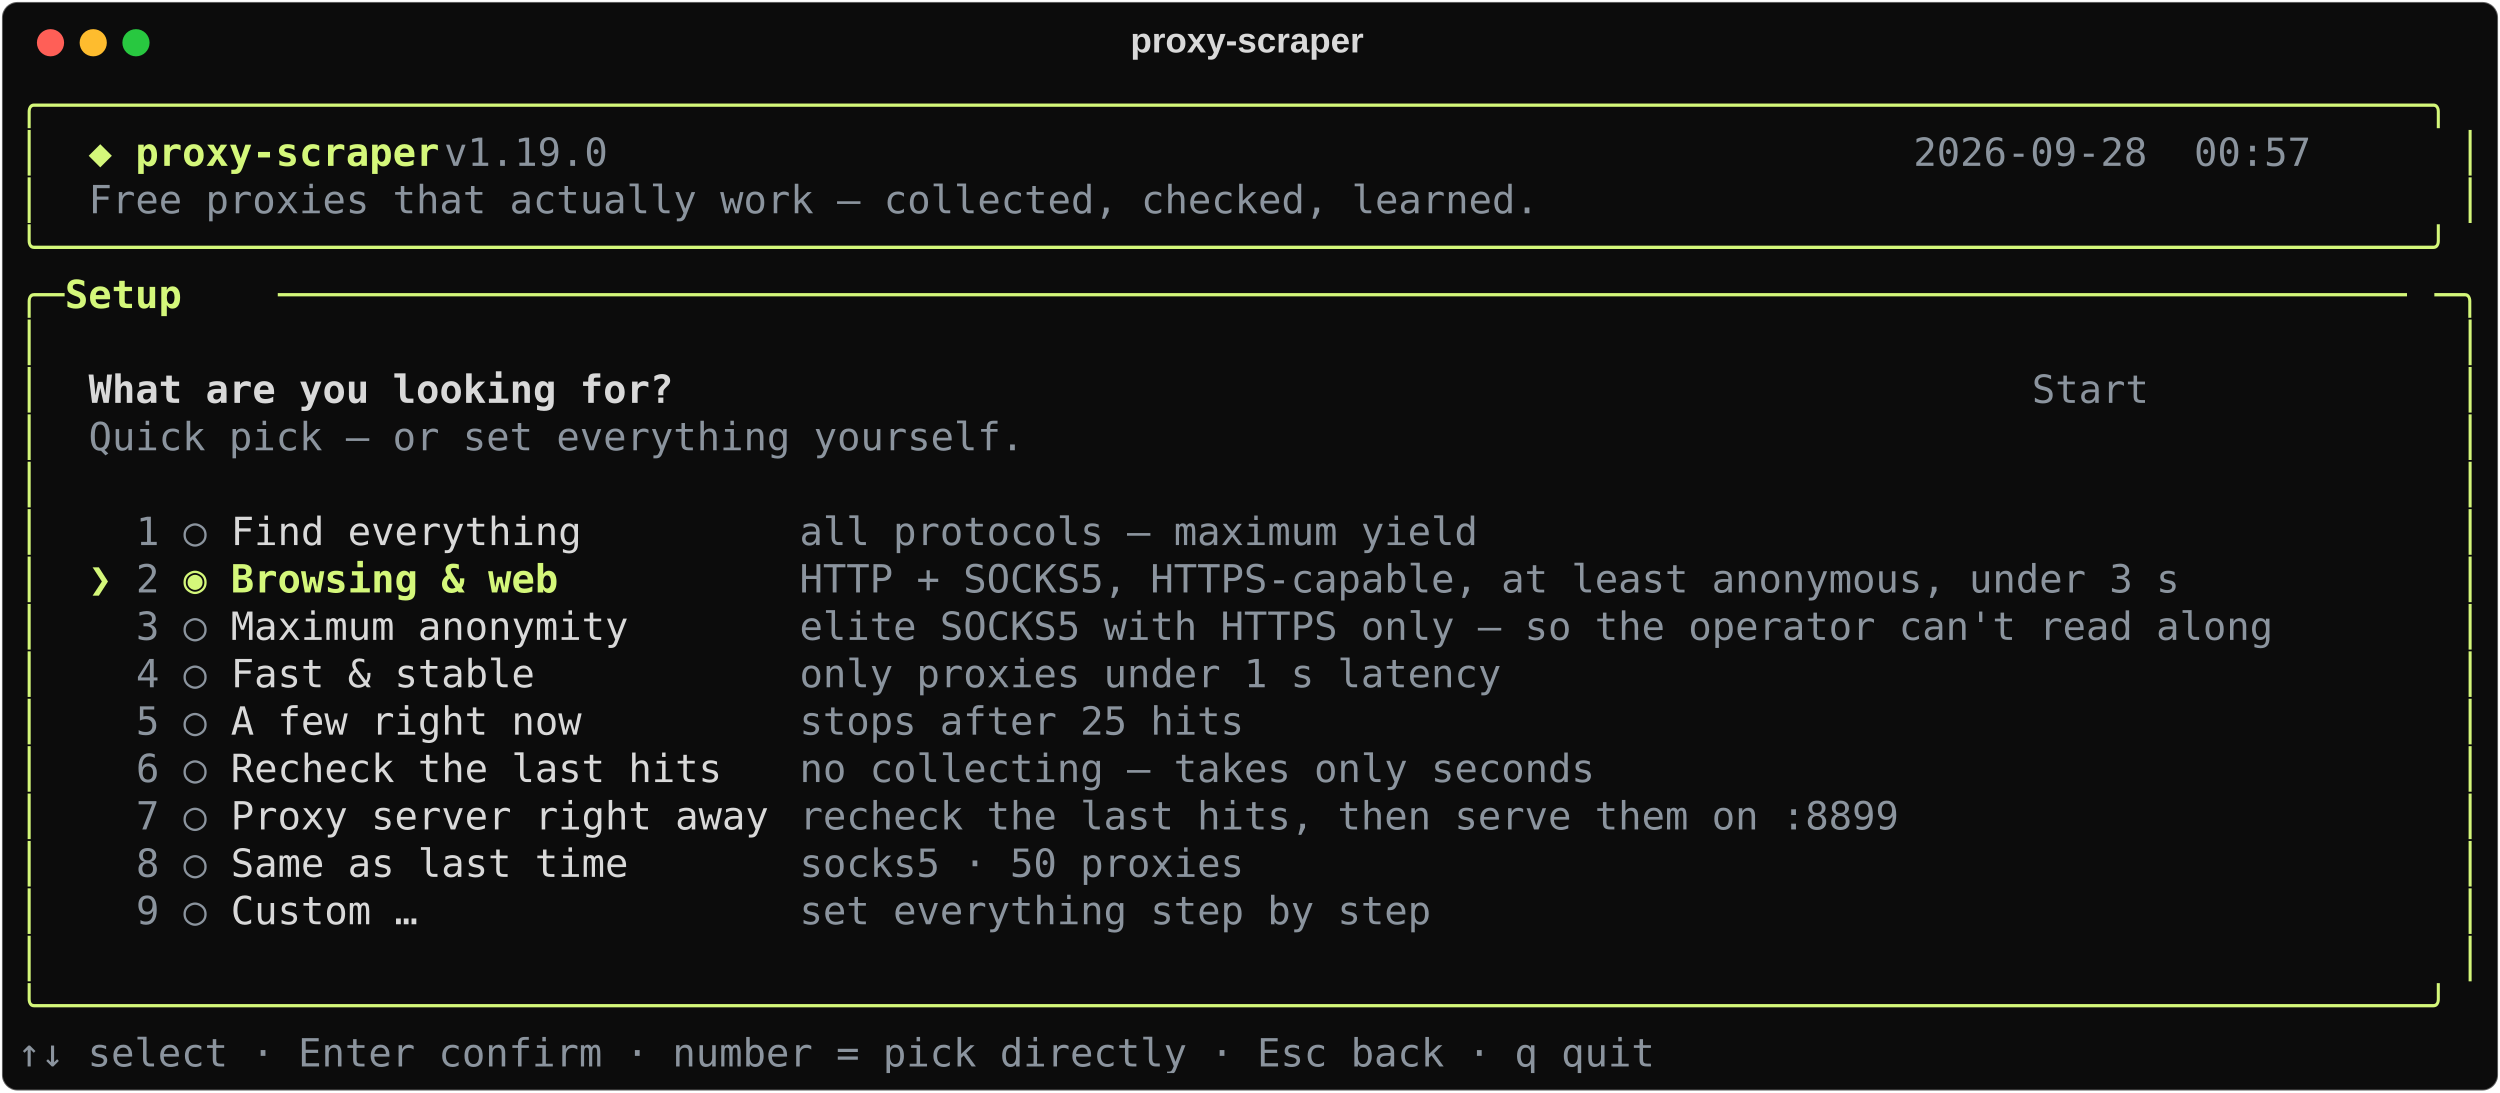
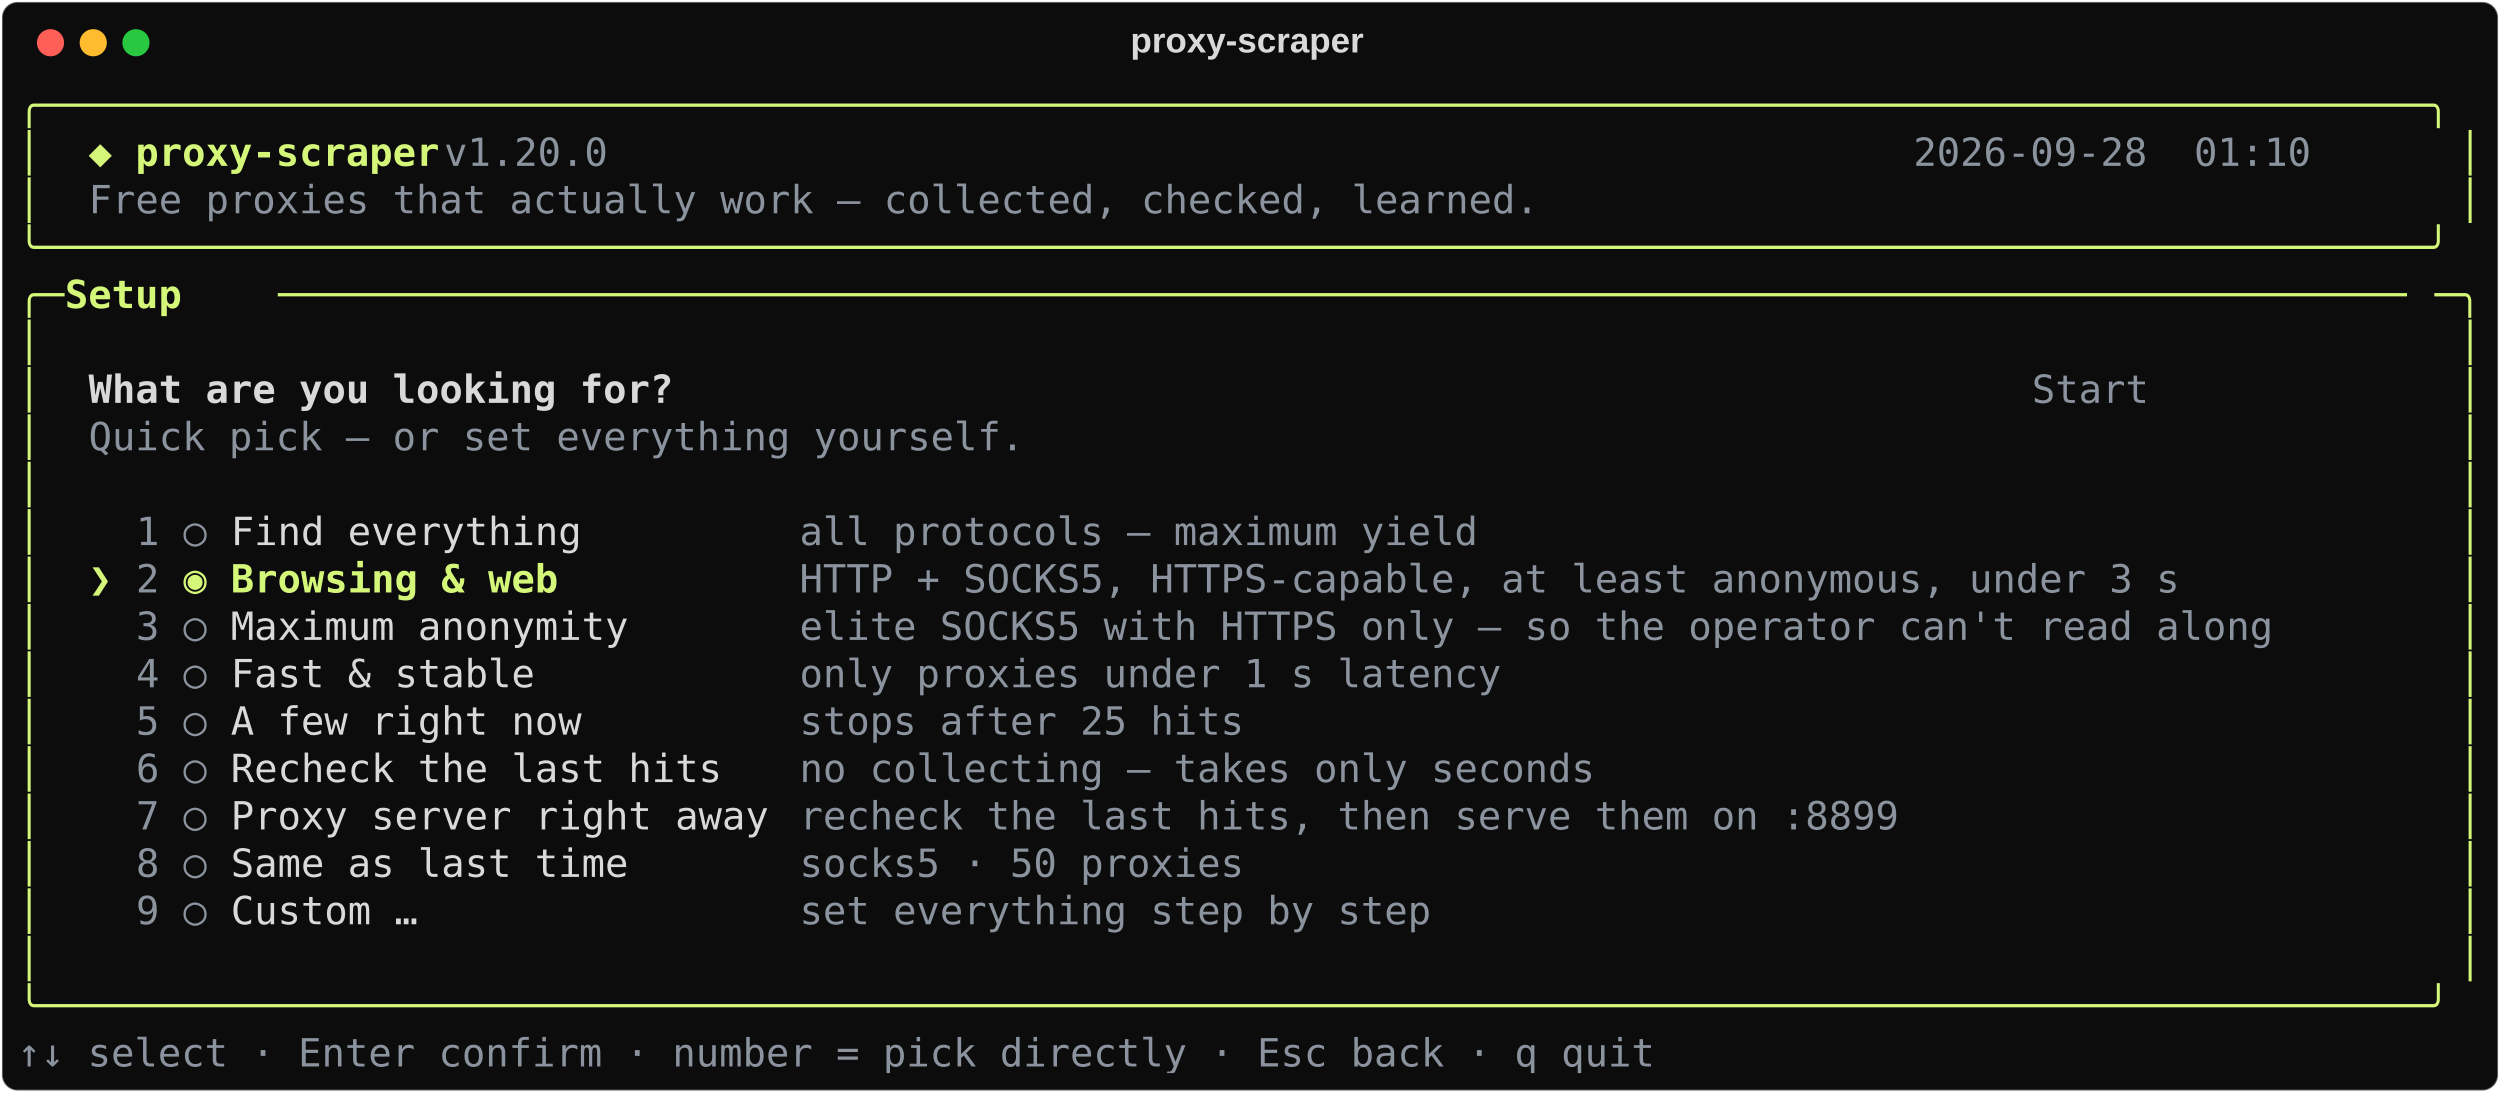
<svg xmlns="http://www.w3.org/2000/svg" class="rich-terminal" viewBox="0 0 1287 562.4">
  <style>

    @font-face {
        font-family: "Fira Code";
        src: local("FiraCode-Regular"),
                url("https://cdnjs.cloudflare.com/ajax/libs/firacode/6.2.0/woff2/FiraCode-Regular.woff2") format("woff2"),
                url("https://cdnjs.cloudflare.com/ajax/libs/firacode/6.2.0/woff/FiraCode-Regular.woff") format("woff");
        font-style: normal;
        font-weight: 400;
    }
    @font-face {
        font-family: "Fira Code";
        src: local("FiraCode-Bold"),
                url("https://cdnjs.cloudflare.com/ajax/libs/firacode/6.2.0/woff2/FiraCode-Bold.woff2") format("woff2"),
                url("https://cdnjs.cloudflare.com/ajax/libs/firacode/6.2.0/woff/FiraCode-Bold.woff") format("woff");
        font-style: bold;
        font-weight: 700;
    }

-     .terminal-1725575268-matrix {
+     .terminal-2804297810-matrix {
        font-family: Fira Code, monospace;
        font-size: 20px;
        line-height: 24.4px;
        font-variant-east-asian: full-width;
    }

-     .terminal-1725575268-title {
+     .terminal-2804297810-title {
        font-size: 18px;
        font-weight: bold;
        font-family: arial;
    }

-     .terminal-1725575268-r1 { fill: #d4f77a }
- .terminal-1725575268-r2 { fill: #d9d9d9 }
- .terminal-1725575268-r3 { fill: #d4f77a;font-weight: bold }
- .terminal-1725575268-r4 { fill: #8b949e }
- .terminal-1725575268-r5 { fill: #d9d9d9;font-weight: bold }
+     .terminal-2804297810-r1 { fill: #d4f77a }
+ .terminal-2804297810-r2 { fill: #d9d9d9 }
+ .terminal-2804297810-r3 { fill: #d4f77a;font-weight: bold }
+ .terminal-2804297810-r4 { fill: #8b949e }
+ .terminal-2804297810-r5 { fill: #d9d9d9;font-weight: bold }
    </style>
  <defs>
-     <clipPath id="terminal-1725575268-clip-terminal">
+     <clipPath id="terminal-2804297810-clip-terminal">
      <rect x="0" y="0" width="1267.8" height="511.4" />
    </clipPath>
-     <clipPath id="terminal-1725575268-line-0">
+     <clipPath id="terminal-2804297810-line-0">
      <rect x="0" y="1.5" width="1268.8" height="24.65" />
    </clipPath>
-     <clipPath id="terminal-1725575268-line-1">
+     <clipPath id="terminal-2804297810-line-1">
      <rect x="0" y="25.9" width="1268.8" height="24.65" />
    </clipPath>
-     <clipPath id="terminal-1725575268-line-2">
+     <clipPath id="terminal-2804297810-line-2">
      <rect x="0" y="50.3" width="1268.8" height="24.65" />
    </clipPath>
-     <clipPath id="terminal-1725575268-line-3">
+     <clipPath id="terminal-2804297810-line-3">
      <rect x="0" y="74.7" width="1268.8" height="24.65" />
    </clipPath>
-     <clipPath id="terminal-1725575268-line-4">
+     <clipPath id="terminal-2804297810-line-4">
      <rect x="0" y="99.1" width="1268.8" height="24.65" />
    </clipPath>
-     <clipPath id="terminal-1725575268-line-5">
+     <clipPath id="terminal-2804297810-line-5">
      <rect x="0" y="123.5" width="1268.8" height="24.65" />
    </clipPath>
-     <clipPath id="terminal-1725575268-line-6">
+     <clipPath id="terminal-2804297810-line-6">
      <rect x="0" y="147.9" width="1268.8" height="24.65" />
    </clipPath>
-     <clipPath id="terminal-1725575268-line-7">
+     <clipPath id="terminal-2804297810-line-7">
      <rect x="0" y="172.3" width="1268.8" height="24.65" />
    </clipPath>
-     <clipPath id="terminal-1725575268-line-8">
+     <clipPath id="terminal-2804297810-line-8">
      <rect x="0" y="196.7" width="1268.8" height="24.65" />
    </clipPath>
-     <clipPath id="terminal-1725575268-line-9">
+     <clipPath id="terminal-2804297810-line-9">
      <rect x="0" y="221.1" width="1268.8" height="24.65" />
    </clipPath>
-     <clipPath id="terminal-1725575268-line-10">
+     <clipPath id="terminal-2804297810-line-10">
      <rect x="0" y="245.5" width="1268.8" height="24.65" />
    </clipPath>
-     <clipPath id="terminal-1725575268-line-11">
+     <clipPath id="terminal-2804297810-line-11">
      <rect x="0" y="269.9" width="1268.8" height="24.65" />
    </clipPath>
-     <clipPath id="terminal-1725575268-line-12">
+     <clipPath id="terminal-2804297810-line-12">
      <rect x="0" y="294.3" width="1268.8" height="24.65" />
    </clipPath>
-     <clipPath id="terminal-1725575268-line-13">
+     <clipPath id="terminal-2804297810-line-13">
      <rect x="0" y="318.7" width="1268.8" height="24.65" />
    </clipPath>
-     <clipPath id="terminal-1725575268-line-14">
+     <clipPath id="terminal-2804297810-line-14">
      <rect x="0" y="343.1" width="1268.8" height="24.65" />
    </clipPath>
-     <clipPath id="terminal-1725575268-line-15">
+     <clipPath id="terminal-2804297810-line-15">
      <rect x="0" y="367.5" width="1268.8" height="24.65" />
    </clipPath>
-     <clipPath id="terminal-1725575268-line-16">
+     <clipPath id="terminal-2804297810-line-16">
      <rect x="0" y="391.9" width="1268.8" height="24.65" />
    </clipPath>
-     <clipPath id="terminal-1725575268-line-17">
+     <clipPath id="terminal-2804297810-line-17">
      <rect x="0" y="416.3" width="1268.8" height="24.65" />
    </clipPath>
-     <clipPath id="terminal-1725575268-line-18">
+     <clipPath id="terminal-2804297810-line-18">
      <rect x="0" y="440.7" width="1268.8" height="24.65" />
    </clipPath>
-     <clipPath id="terminal-1725575268-line-19">
+     <clipPath id="terminal-2804297810-line-19">
      <rect x="0" y="465.1" width="1268.8" height="24.65" />
    </clipPath>
  </defs>
  <rect fill="#0c0c0c" stroke="rgba(255,255,255,0.35)" stroke-width="1" x="1" y="1" width="1285" height="560.4" rx="8" />
-   <text class="terminal-1725575268-title" fill="#d9d9d9" text-anchor="middle" x="642" y="27">proxy-scraper</text>
+   <text class="terminal-2804297810-title" fill="#d9d9d9" text-anchor="middle" x="642" y="27">proxy-scraper</text>
  <g transform="translate(26,22)">
    <circle cx="0" cy="0" r="7" fill="#ff5f57" />
    <circle cx="22" cy="0" r="7" fill="#febc2e" />
    <circle cx="44" cy="0" r="7" fill="#28c840" />
  </g>
-   <g transform="translate(9, 41)" clip-path="url(#terminal-1725575268-clip-terminal)">
-     <g class="terminal-1725575268-matrix">
-       <text class="terminal-1725575268-r1" x="0" y="20" textLength="1268.8" clip-path="url(#terminal-1725575268-line-0)">╭──────────────────────────────────────────────────────────────────────────────────────────────────────╮</text>
-       <text class="terminal-1725575268-r2" x="1268.8" y="20" textLength="12.2" clip-path="url(#terminal-1725575268-line-0)">
- </text>
-       <text class="terminal-1725575268-r1" x="0" y="44.4" textLength="12.2" clip-path="url(#terminal-1725575268-line-1)">│</text>
-       <text class="terminal-1725575268-r3" x="36.6" y="44.4" textLength="183" clip-path="url(#terminal-1725575268-line-1)">◆ proxy-scraper</text>
-       <text class="terminal-1725575268-r4" x="219.6" y="44.4" textLength="109.8" clip-path="url(#terminal-1725575268-line-1)">  v1.19.0</text>
-       <text class="terminal-1725575268-r4" x="976" y="44.4" textLength="256.2" clip-path="url(#terminal-1725575268-line-1)">    2026-09-28  00:57</text>
-       <text class="terminal-1725575268-r1" x="1256.6" y="44.4" textLength="12.2" clip-path="url(#terminal-1725575268-line-1)">│</text>
-       <text class="terminal-1725575268-r2" x="1268.8" y="44.4" textLength="12.2" clip-path="url(#terminal-1725575268-line-1)">
- </text>
-       <text class="terminal-1725575268-r1" x="0" y="68.8" textLength="12.2" clip-path="url(#terminal-1725575268-line-2)">│</text>
-       <text class="terminal-1725575268-r4" x="36.6" y="68.8" textLength="939.4" clip-path="url(#terminal-1725575268-line-2)">Free proxies that actually work – collected, checked, learned.               </text>
-       <text class="terminal-1725575268-r1" x="1256.6" y="68.8" textLength="12.2" clip-path="url(#terminal-1725575268-line-2)">│</text>
-       <text class="terminal-1725575268-r2" x="1268.8" y="68.8" textLength="12.2" clip-path="url(#terminal-1725575268-line-2)">
- </text>
-       <text class="terminal-1725575268-r1" x="0" y="93.2" textLength="1268.8" clip-path="url(#terminal-1725575268-line-3)">╰──────────────────────────────────────────────────────────────────────────────────────────────────────╯</text>
-       <text class="terminal-1725575268-r2" x="1268.8" y="93.2" textLength="12.2" clip-path="url(#terminal-1725575268-line-3)">
- </text>
-       <text class="terminal-1725575268-r1" x="0" y="117.6" textLength="24.4" clip-path="url(#terminal-1725575268-line-4)">╭─</text>
-       <text class="terminal-1725575268-r3" x="24.4" y="117.6" textLength="109.8" clip-path="url(#terminal-1725575268-line-4)">  Setup  </text>
-       <text class="terminal-1725575268-r1" x="134.2" y="117.6" textLength="1110.2" clip-path="url(#terminal-1725575268-line-4)">───────────────────────────────────────────────────────────────────────────────────────────</text>
-       <text class="terminal-1725575268-r1" x="1244.4" y="117.6" textLength="24.4" clip-path="url(#terminal-1725575268-line-4)">─╮</text>
-       <text class="terminal-1725575268-r2" x="1268.8" y="117.6" textLength="12.2" clip-path="url(#terminal-1725575268-line-4)">
- </text>
-       <text class="terminal-1725575268-r1" x="0" y="142" textLength="12.2" clip-path="url(#terminal-1725575268-line-5)">│</text>
-       <text class="terminal-1725575268-r1" x="1256.6" y="142" textLength="12.2" clip-path="url(#terminal-1725575268-line-5)">│</text>
-       <text class="terminal-1725575268-r2" x="1268.8" y="142" textLength="12.2" clip-path="url(#terminal-1725575268-line-5)">
- </text>
-       <text class="terminal-1725575268-r1" x="0" y="166.4" textLength="12.2" clip-path="url(#terminal-1725575268-line-6)">│</text>
-       <text class="terminal-1725575268-r5" x="36.6" y="166.4" textLength="1000.4" clip-path="url(#terminal-1725575268-line-6)">What are you looking for?                                                         </text>
-       <text class="terminal-1725575268-r4" x="1037" y="166.4" textLength="195.2" clip-path="url(#terminal-1725575268-line-6)">           Start</text>
-       <text class="terminal-1725575268-r1" x="1256.6" y="166.4" textLength="12.2" clip-path="url(#terminal-1725575268-line-6)">│</text>
-       <text class="terminal-1725575268-r2" x="1268.8" y="166.4" textLength="12.2" clip-path="url(#terminal-1725575268-line-6)">
- </text>
-       <text class="terminal-1725575268-r1" x="0" y="190.8" textLength="12.2" clip-path="url(#terminal-1725575268-line-7)">│</text>
-       <text class="terminal-1725575268-r4" x="36.6" y="190.8" textLength="488" clip-path="url(#terminal-1725575268-line-7)">Quick pick – or set everything yourself.</text>
-       <text class="terminal-1725575268-r1" x="1256.6" y="190.8" textLength="12.2" clip-path="url(#terminal-1725575268-line-7)">│</text>
-       <text class="terminal-1725575268-r2" x="1268.8" y="190.8" textLength="12.2" clip-path="url(#terminal-1725575268-line-7)">
- </text>
-       <text class="terminal-1725575268-r1" x="0" y="215.2" textLength="12.2" clip-path="url(#terminal-1725575268-line-8)">│</text>
-       <text class="terminal-1725575268-r1" x="1256.6" y="215.2" textLength="12.2" clip-path="url(#terminal-1725575268-line-8)">│</text>
-       <text class="terminal-1725575268-r2" x="1268.8" y="215.2" textLength="12.2" clip-path="url(#terminal-1725575268-line-8)">
- </text>
-       <text class="terminal-1725575268-r1" x="0" y="239.6" textLength="12.2" clip-path="url(#terminal-1725575268-line-9)">│</text>
-       <text class="terminal-1725575268-r4" x="61" y="239.6" textLength="12.2" clip-path="url(#terminal-1725575268-line-9)">1</text>
-       <text class="terminal-1725575268-r4" x="85.4" y="239.6" textLength="12.2" clip-path="url(#terminal-1725575268-line-9)">○</text>
-       <text class="terminal-1725575268-r2" x="109.8" y="239.6" textLength="280.6" clip-path="url(#terminal-1725575268-line-9)">Find everything        </text>
-       <text class="terminal-1725575268-r4" x="402.6" y="239.6" textLength="829.6" clip-path="url(#terminal-1725575268-line-9)">all protocols – maximum yield                                       </text>
-       <text class="terminal-1725575268-r1" x="1256.6" y="239.6" textLength="12.2" clip-path="url(#terminal-1725575268-line-9)">│</text>
-       <text class="terminal-1725575268-r2" x="1268.8" y="239.6" textLength="12.2" clip-path="url(#terminal-1725575268-line-9)">
- </text>
-       <text class="terminal-1725575268-r1" x="0" y="264" textLength="12.2" clip-path="url(#terminal-1725575268-line-10)">│</text>
-       <text class="terminal-1725575268-r3" x="36.6" y="264" textLength="12.2" clip-path="url(#terminal-1725575268-line-10)">❯</text>
-       <text class="terminal-1725575268-r4" x="61" y="264" textLength="12.2" clip-path="url(#terminal-1725575268-line-10)">2</text>
-       <text class="terminal-1725575268-r3" x="85.4" y="264" textLength="12.2" clip-path="url(#terminal-1725575268-line-10)">◉</text>
-       <text class="terminal-1725575268-r3" x="109.8" y="264" textLength="280.6" clip-path="url(#terminal-1725575268-line-10)">Browsing &amp; web         </text>
-       <text class="terminal-1725575268-r4" x="402.6" y="264" textLength="829.6" clip-path="url(#terminal-1725575268-line-10)">HTTP + SOCKS5, HTTPS-capable, at least anonymous, under 3 s         </text>
-       <text class="terminal-1725575268-r1" x="1256.6" y="264" textLength="12.2" clip-path="url(#terminal-1725575268-line-10)">│</text>
-       <text class="terminal-1725575268-r2" x="1268.8" y="264" textLength="12.2" clip-path="url(#terminal-1725575268-line-10)">
- </text>
-       <text class="terminal-1725575268-r1" x="0" y="288.4" textLength="12.2" clip-path="url(#terminal-1725575268-line-11)">│</text>
-       <text class="terminal-1725575268-r4" x="61" y="288.4" textLength="12.2" clip-path="url(#terminal-1725575268-line-11)">3</text>
-       <text class="terminal-1725575268-r4" x="85.4" y="288.4" textLength="12.2" clip-path="url(#terminal-1725575268-line-11)">○</text>
-       <text class="terminal-1725575268-r2" x="109.8" y="288.4" textLength="280.6" clip-path="url(#terminal-1725575268-line-11)">Maximum anonymity      </text>
-       <text class="terminal-1725575268-r4" x="402.6" y="288.4" textLength="829.6" clip-path="url(#terminal-1725575268-line-11)">elite SOCKS5 with HTTPS only – so the operator can't read along     </text>
-       <text class="terminal-1725575268-r1" x="1256.6" y="288.4" textLength="12.2" clip-path="url(#terminal-1725575268-line-11)">│</text>
-       <text class="terminal-1725575268-r2" x="1268.8" y="288.4" textLength="12.2" clip-path="url(#terminal-1725575268-line-11)">
- </text>
-       <text class="terminal-1725575268-r1" x="0" y="312.8" textLength="12.2" clip-path="url(#terminal-1725575268-line-12)">│</text>
-       <text class="terminal-1725575268-r4" x="61" y="312.8" textLength="12.2" clip-path="url(#terminal-1725575268-line-12)">4</text>
-       <text class="terminal-1725575268-r4" x="85.4" y="312.8" textLength="12.2" clip-path="url(#terminal-1725575268-line-12)">○</text>
-       <text class="terminal-1725575268-r2" x="109.8" y="312.8" textLength="280.6" clip-path="url(#terminal-1725575268-line-12)">Fast &amp; stable          </text>
-       <text class="terminal-1725575268-r4" x="402.6" y="312.8" textLength="829.6" clip-path="url(#terminal-1725575268-line-12)">only proxies under 1 s latency                                      </text>
-       <text class="terminal-1725575268-r1" x="1256.6" y="312.8" textLength="12.2" clip-path="url(#terminal-1725575268-line-12)">│</text>
-       <text class="terminal-1725575268-r2" x="1268.8" y="312.8" textLength="12.2" clip-path="url(#terminal-1725575268-line-12)">
- </text>
-       <text class="terminal-1725575268-r1" x="0" y="337.2" textLength="12.2" clip-path="url(#terminal-1725575268-line-13)">│</text>
-       <text class="terminal-1725575268-r4" x="61" y="337.2" textLength="12.2" clip-path="url(#terminal-1725575268-line-13)">5</text>
-       <text class="terminal-1725575268-r4" x="85.4" y="337.2" textLength="12.2" clip-path="url(#terminal-1725575268-line-13)">○</text>
-       <text class="terminal-1725575268-r2" x="109.8" y="337.2" textLength="280.6" clip-path="url(#terminal-1725575268-line-13)">A few right now        </text>
-       <text class="terminal-1725575268-r4" x="402.6" y="337.2" textLength="829.6" clip-path="url(#terminal-1725575268-line-13)">stops after 25 hits                                                 </text>
-       <text class="terminal-1725575268-r1" x="1256.6" y="337.2" textLength="12.2" clip-path="url(#terminal-1725575268-line-13)">│</text>
-       <text class="terminal-1725575268-r2" x="1268.8" y="337.2" textLength="12.2" clip-path="url(#terminal-1725575268-line-13)">
- </text>
-       <text class="terminal-1725575268-r1" x="0" y="361.6" textLength="12.2" clip-path="url(#terminal-1725575268-line-14)">│</text>
-       <text class="terminal-1725575268-r4" x="61" y="361.6" textLength="12.2" clip-path="url(#terminal-1725575268-line-14)">6</text>
-       <text class="terminal-1725575268-r4" x="85.4" y="361.6" textLength="12.2" clip-path="url(#terminal-1725575268-line-14)">○</text>
-       <text class="terminal-1725575268-r2" x="109.8" y="361.6" textLength="280.6" clip-path="url(#terminal-1725575268-line-14)">Recheck the last hits  </text>
-       <text class="terminal-1725575268-r4" x="402.6" y="361.6" textLength="829.6" clip-path="url(#terminal-1725575268-line-14)">no collecting – takes only seconds                                  </text>
-       <text class="terminal-1725575268-r1" x="1256.6" y="361.6" textLength="12.2" clip-path="url(#terminal-1725575268-line-14)">│</text>
-       <text class="terminal-1725575268-r2" x="1268.8" y="361.6" textLength="12.2" clip-path="url(#terminal-1725575268-line-14)">
- </text>
-       <text class="terminal-1725575268-r1" x="0" y="386" textLength="12.2" clip-path="url(#terminal-1725575268-line-15)">│</text>
-       <text class="terminal-1725575268-r4" x="61" y="386" textLength="12.2" clip-path="url(#terminal-1725575268-line-15)">7</text>
-       <text class="terminal-1725575268-r4" x="85.4" y="386" textLength="12.2" clip-path="url(#terminal-1725575268-line-15)">○</text>
-       <text class="terminal-1725575268-r2" x="109.8" y="386" textLength="280.6" clip-path="url(#terminal-1725575268-line-15)">Proxy server right away</text>
-       <text class="terminal-1725575268-r4" x="402.6" y="386" textLength="829.6" clip-path="url(#terminal-1725575268-line-15)">recheck the last hits, then serve them on :8899                     </text>
-       <text class="terminal-1725575268-r1" x="1256.6" y="386" textLength="12.2" clip-path="url(#terminal-1725575268-line-15)">│</text>
-       <text class="terminal-1725575268-r2" x="1268.8" y="386" textLength="12.2" clip-path="url(#terminal-1725575268-line-15)">
- </text>
-       <text class="terminal-1725575268-r1" x="0" y="410.4" textLength="12.2" clip-path="url(#terminal-1725575268-line-16)">│</text>
-       <text class="terminal-1725575268-r4" x="61" y="410.4" textLength="12.2" clip-path="url(#terminal-1725575268-line-16)">8</text>
-       <text class="terminal-1725575268-r4" x="85.4" y="410.4" textLength="12.2" clip-path="url(#terminal-1725575268-line-16)">○</text>
-       <text class="terminal-1725575268-r2" x="109.8" y="410.4" textLength="280.6" clip-path="url(#terminal-1725575268-line-16)">Same as last time      </text>
-       <text class="terminal-1725575268-r4" x="402.6" y="410.4" textLength="829.6" clip-path="url(#terminal-1725575268-line-16)">socks5 · 50 proxies                                                 </text>
-       <text class="terminal-1725575268-r1" x="1256.6" y="410.4" textLength="12.2" clip-path="url(#terminal-1725575268-line-16)">│</text>
-       <text class="terminal-1725575268-r2" x="1268.8" y="410.4" textLength="12.2" clip-path="url(#terminal-1725575268-line-16)">
- </text>
-       <text class="terminal-1725575268-r1" x="0" y="434.8" textLength="12.2" clip-path="url(#terminal-1725575268-line-17)">│</text>
-       <text class="terminal-1725575268-r4" x="61" y="434.8" textLength="12.2" clip-path="url(#terminal-1725575268-line-17)">9</text>
-       <text class="terminal-1725575268-r4" x="85.4" y="434.8" textLength="12.2" clip-path="url(#terminal-1725575268-line-17)">○</text>
-       <text class="terminal-1725575268-r2" x="109.8" y="434.8" textLength="280.6" clip-path="url(#terminal-1725575268-line-17)">Custom …               </text>
-       <text class="terminal-1725575268-r4" x="402.6" y="434.8" textLength="829.6" clip-path="url(#terminal-1725575268-line-17)">set everything step by step                                         </text>
-       <text class="terminal-1725575268-r1" x="1256.6" y="434.8" textLength="12.2" clip-path="url(#terminal-1725575268-line-17)">│</text>
-       <text class="terminal-1725575268-r2" x="1268.8" y="434.8" textLength="12.2" clip-path="url(#terminal-1725575268-line-17)">
- </text>
-       <text class="terminal-1725575268-r1" x="0" y="459.2" textLength="12.2" clip-path="url(#terminal-1725575268-line-18)">│</text>
-       <text class="terminal-1725575268-r1" x="1256.6" y="459.2" textLength="12.2" clip-path="url(#terminal-1725575268-line-18)">│</text>
-       <text class="terminal-1725575268-r2" x="1268.8" y="459.2" textLength="12.2" clip-path="url(#terminal-1725575268-line-18)">
- </text>
-       <text class="terminal-1725575268-r1" x="0" y="483.6" textLength="1268.8" clip-path="url(#terminal-1725575268-line-19)">╰──────────────────────────────────────────────────────────────────────────────────────────────────────╯</text>
-       <text class="terminal-1725575268-r2" x="1268.8" y="483.6" textLength="12.2" clip-path="url(#terminal-1725575268-line-19)">
- </text>
-       <text class="terminal-1725575268-r4" x="0" y="508" textLength="878.4" clip-path="url(#terminal-1725575268-line-20)">  ↑↓ select · Enter confirm · number = pick directly · Esc back · q quit</text>
-       <text class="terminal-1725575268-r2" x="1268.8" y="508" textLength="12.2" clip-path="url(#terminal-1725575268-line-20)">
+   <g transform="translate(9, 41)" clip-path="url(#terminal-2804297810-clip-terminal)">
+     <g class="terminal-2804297810-matrix">
+       <text class="terminal-2804297810-r1" x="0" y="20" textLength="1268.8" clip-path="url(#terminal-2804297810-line-0)">╭──────────────────────────────────────────────────────────────────────────────────────────────────────╮</text>
+       <text class="terminal-2804297810-r2" x="1268.8" y="20" textLength="12.2" clip-path="url(#terminal-2804297810-line-0)">
+ </text>
+       <text class="terminal-2804297810-r1" x="0" y="44.4" textLength="12.2" clip-path="url(#terminal-2804297810-line-1)">│</text>
+       <text class="terminal-2804297810-r3" x="36.6" y="44.4" textLength="183" clip-path="url(#terminal-2804297810-line-1)">◆ proxy-scraper</text>
+       <text class="terminal-2804297810-r4" x="219.6" y="44.4" textLength="109.8" clip-path="url(#terminal-2804297810-line-1)">  v1.20.0</text>
+       <text class="terminal-2804297810-r4" x="976" y="44.4" textLength="256.2" clip-path="url(#terminal-2804297810-line-1)">    2026-09-28  01:10</text>
+       <text class="terminal-2804297810-r1" x="1256.6" y="44.4" textLength="12.2" clip-path="url(#terminal-2804297810-line-1)">│</text>
+       <text class="terminal-2804297810-r2" x="1268.8" y="44.4" textLength="12.2" clip-path="url(#terminal-2804297810-line-1)">
+ </text>
+       <text class="terminal-2804297810-r1" x="0" y="68.8" textLength="12.2" clip-path="url(#terminal-2804297810-line-2)">│</text>
+       <text class="terminal-2804297810-r4" x="36.6" y="68.8" textLength="939.4" clip-path="url(#terminal-2804297810-line-2)">Free proxies that actually work – collected, checked, learned.               </text>
+       <text class="terminal-2804297810-r1" x="1256.6" y="68.8" textLength="12.2" clip-path="url(#terminal-2804297810-line-2)">│</text>
+       <text class="terminal-2804297810-r2" x="1268.8" y="68.8" textLength="12.2" clip-path="url(#terminal-2804297810-line-2)">
+ </text>
+       <text class="terminal-2804297810-r1" x="0" y="93.2" textLength="1268.8" clip-path="url(#terminal-2804297810-line-3)">╰──────────────────────────────────────────────────────────────────────────────────────────────────────╯</text>
+       <text class="terminal-2804297810-r2" x="1268.8" y="93.2" textLength="12.2" clip-path="url(#terminal-2804297810-line-3)">
+ </text>
+       <text class="terminal-2804297810-r1" x="0" y="117.6" textLength="24.4" clip-path="url(#terminal-2804297810-line-4)">╭─</text>
+       <text class="terminal-2804297810-r3" x="24.4" y="117.6" textLength="109.8" clip-path="url(#terminal-2804297810-line-4)">  Setup  </text>
+       <text class="terminal-2804297810-r1" x="134.2" y="117.6" textLength="1110.2" clip-path="url(#terminal-2804297810-line-4)">───────────────────────────────────────────────────────────────────────────────────────────</text>
+       <text class="terminal-2804297810-r1" x="1244.4" y="117.6" textLength="24.4" clip-path="url(#terminal-2804297810-line-4)">─╮</text>
+       <text class="terminal-2804297810-r2" x="1268.8" y="117.6" textLength="12.2" clip-path="url(#terminal-2804297810-line-4)">
+ </text>
+       <text class="terminal-2804297810-r1" x="0" y="142" textLength="12.2" clip-path="url(#terminal-2804297810-line-5)">│</text>
+       <text class="terminal-2804297810-r1" x="1256.6" y="142" textLength="12.2" clip-path="url(#terminal-2804297810-line-5)">│</text>
+       <text class="terminal-2804297810-r2" x="1268.8" y="142" textLength="12.2" clip-path="url(#terminal-2804297810-line-5)">
+ </text>
+       <text class="terminal-2804297810-r1" x="0" y="166.4" textLength="12.2" clip-path="url(#terminal-2804297810-line-6)">│</text>
+       <text class="terminal-2804297810-r5" x="36.6" y="166.4" textLength="1000.4" clip-path="url(#terminal-2804297810-line-6)">What are you looking for?                                                         </text>
+       <text class="terminal-2804297810-r4" x="1037" y="166.4" textLength="195.2" clip-path="url(#terminal-2804297810-line-6)">           Start</text>
+       <text class="terminal-2804297810-r1" x="1256.6" y="166.4" textLength="12.2" clip-path="url(#terminal-2804297810-line-6)">│</text>
+       <text class="terminal-2804297810-r2" x="1268.8" y="166.4" textLength="12.2" clip-path="url(#terminal-2804297810-line-6)">
+ </text>
+       <text class="terminal-2804297810-r1" x="0" y="190.8" textLength="12.2" clip-path="url(#terminal-2804297810-line-7)">│</text>
+       <text class="terminal-2804297810-r4" x="36.6" y="190.8" textLength="488" clip-path="url(#terminal-2804297810-line-7)">Quick pick – or set everything yourself.</text>
+       <text class="terminal-2804297810-r1" x="1256.6" y="190.8" textLength="12.2" clip-path="url(#terminal-2804297810-line-7)">│</text>
+       <text class="terminal-2804297810-r2" x="1268.8" y="190.8" textLength="12.2" clip-path="url(#terminal-2804297810-line-7)">
+ </text>
+       <text class="terminal-2804297810-r1" x="0" y="215.2" textLength="12.2" clip-path="url(#terminal-2804297810-line-8)">│</text>
+       <text class="terminal-2804297810-r1" x="1256.6" y="215.2" textLength="12.2" clip-path="url(#terminal-2804297810-line-8)">│</text>
+       <text class="terminal-2804297810-r2" x="1268.8" y="215.2" textLength="12.2" clip-path="url(#terminal-2804297810-line-8)">
+ </text>
+       <text class="terminal-2804297810-r1" x="0" y="239.6" textLength="12.2" clip-path="url(#terminal-2804297810-line-9)">│</text>
+       <text class="terminal-2804297810-r4" x="61" y="239.6" textLength="12.2" clip-path="url(#terminal-2804297810-line-9)">1</text>
+       <text class="terminal-2804297810-r4" x="85.4" y="239.6" textLength="12.2" clip-path="url(#terminal-2804297810-line-9)">○</text>
+       <text class="terminal-2804297810-r2" x="109.8" y="239.6" textLength="280.6" clip-path="url(#terminal-2804297810-line-9)">Find everything        </text>
+       <text class="terminal-2804297810-r4" x="402.6" y="239.6" textLength="829.6" clip-path="url(#terminal-2804297810-line-9)">all protocols – maximum yield                                       </text>
+       <text class="terminal-2804297810-r1" x="1256.6" y="239.6" textLength="12.2" clip-path="url(#terminal-2804297810-line-9)">│</text>
+       <text class="terminal-2804297810-r2" x="1268.8" y="239.6" textLength="12.2" clip-path="url(#terminal-2804297810-line-9)">
+ </text>
+       <text class="terminal-2804297810-r1" x="0" y="264" textLength="12.2" clip-path="url(#terminal-2804297810-line-10)">│</text>
+       <text class="terminal-2804297810-r3" x="36.6" y="264" textLength="12.2" clip-path="url(#terminal-2804297810-line-10)">❯</text>
+       <text class="terminal-2804297810-r4" x="61" y="264" textLength="12.2" clip-path="url(#terminal-2804297810-line-10)">2</text>
+       <text class="terminal-2804297810-r3" x="85.4" y="264" textLength="12.2" clip-path="url(#terminal-2804297810-line-10)">◉</text>
+       <text class="terminal-2804297810-r3" x="109.8" y="264" textLength="280.6" clip-path="url(#terminal-2804297810-line-10)">Browsing &amp; web         </text>
+       <text class="terminal-2804297810-r4" x="402.6" y="264" textLength="829.6" clip-path="url(#terminal-2804297810-line-10)">HTTP + SOCKS5, HTTPS-capable, at least anonymous, under 3 s         </text>
+       <text class="terminal-2804297810-r1" x="1256.6" y="264" textLength="12.2" clip-path="url(#terminal-2804297810-line-10)">│</text>
+       <text class="terminal-2804297810-r2" x="1268.8" y="264" textLength="12.2" clip-path="url(#terminal-2804297810-line-10)">
+ </text>
+       <text class="terminal-2804297810-r1" x="0" y="288.4" textLength="12.2" clip-path="url(#terminal-2804297810-line-11)">│</text>
+       <text class="terminal-2804297810-r4" x="61" y="288.4" textLength="12.2" clip-path="url(#terminal-2804297810-line-11)">3</text>
+       <text class="terminal-2804297810-r4" x="85.4" y="288.4" textLength="12.2" clip-path="url(#terminal-2804297810-line-11)">○</text>
+       <text class="terminal-2804297810-r2" x="109.8" y="288.4" textLength="280.6" clip-path="url(#terminal-2804297810-line-11)">Maximum anonymity      </text>
+       <text class="terminal-2804297810-r4" x="402.6" y="288.4" textLength="829.6" clip-path="url(#terminal-2804297810-line-11)">elite SOCKS5 with HTTPS only – so the operator can't read along     </text>
+       <text class="terminal-2804297810-r1" x="1256.6" y="288.4" textLength="12.2" clip-path="url(#terminal-2804297810-line-11)">│</text>
+       <text class="terminal-2804297810-r2" x="1268.8" y="288.4" textLength="12.2" clip-path="url(#terminal-2804297810-line-11)">
+ </text>
+       <text class="terminal-2804297810-r1" x="0" y="312.8" textLength="12.2" clip-path="url(#terminal-2804297810-line-12)">│</text>
+       <text class="terminal-2804297810-r4" x="61" y="312.8" textLength="12.2" clip-path="url(#terminal-2804297810-line-12)">4</text>
+       <text class="terminal-2804297810-r4" x="85.4" y="312.8" textLength="12.2" clip-path="url(#terminal-2804297810-line-12)">○</text>
+       <text class="terminal-2804297810-r2" x="109.8" y="312.8" textLength="280.6" clip-path="url(#terminal-2804297810-line-12)">Fast &amp; stable          </text>
+       <text class="terminal-2804297810-r4" x="402.6" y="312.8" textLength="829.6" clip-path="url(#terminal-2804297810-line-12)">only proxies under 1 s latency                                      </text>
+       <text class="terminal-2804297810-r1" x="1256.6" y="312.8" textLength="12.2" clip-path="url(#terminal-2804297810-line-12)">│</text>
+       <text class="terminal-2804297810-r2" x="1268.8" y="312.8" textLength="12.2" clip-path="url(#terminal-2804297810-line-12)">
+ </text>
+       <text class="terminal-2804297810-r1" x="0" y="337.2" textLength="12.2" clip-path="url(#terminal-2804297810-line-13)">│</text>
+       <text class="terminal-2804297810-r4" x="61" y="337.2" textLength="12.2" clip-path="url(#terminal-2804297810-line-13)">5</text>
+       <text class="terminal-2804297810-r4" x="85.4" y="337.2" textLength="12.2" clip-path="url(#terminal-2804297810-line-13)">○</text>
+       <text class="terminal-2804297810-r2" x="109.8" y="337.2" textLength="280.6" clip-path="url(#terminal-2804297810-line-13)">A few right now        </text>
+       <text class="terminal-2804297810-r4" x="402.6" y="337.2" textLength="829.6" clip-path="url(#terminal-2804297810-line-13)">stops after 25 hits                                                 </text>
+       <text class="terminal-2804297810-r1" x="1256.6" y="337.2" textLength="12.2" clip-path="url(#terminal-2804297810-line-13)">│</text>
+       <text class="terminal-2804297810-r2" x="1268.8" y="337.2" textLength="12.2" clip-path="url(#terminal-2804297810-line-13)">
+ </text>
+       <text class="terminal-2804297810-r1" x="0" y="361.6" textLength="12.2" clip-path="url(#terminal-2804297810-line-14)">│</text>
+       <text class="terminal-2804297810-r4" x="61" y="361.6" textLength="12.2" clip-path="url(#terminal-2804297810-line-14)">6</text>
+       <text class="terminal-2804297810-r4" x="85.4" y="361.6" textLength="12.2" clip-path="url(#terminal-2804297810-line-14)">○</text>
+       <text class="terminal-2804297810-r2" x="109.8" y="361.6" textLength="280.6" clip-path="url(#terminal-2804297810-line-14)">Recheck the last hits  </text>
+       <text class="terminal-2804297810-r4" x="402.6" y="361.6" textLength="829.6" clip-path="url(#terminal-2804297810-line-14)">no collecting – takes only seconds                                  </text>
+       <text class="terminal-2804297810-r1" x="1256.6" y="361.6" textLength="12.2" clip-path="url(#terminal-2804297810-line-14)">│</text>
+       <text class="terminal-2804297810-r2" x="1268.8" y="361.6" textLength="12.2" clip-path="url(#terminal-2804297810-line-14)">
+ </text>
+       <text class="terminal-2804297810-r1" x="0" y="386" textLength="12.2" clip-path="url(#terminal-2804297810-line-15)">│</text>
+       <text class="terminal-2804297810-r4" x="61" y="386" textLength="12.2" clip-path="url(#terminal-2804297810-line-15)">7</text>
+       <text class="terminal-2804297810-r4" x="85.4" y="386" textLength="12.2" clip-path="url(#terminal-2804297810-line-15)">○</text>
+       <text class="terminal-2804297810-r2" x="109.8" y="386" textLength="280.6" clip-path="url(#terminal-2804297810-line-15)">Proxy server right away</text>
+       <text class="terminal-2804297810-r4" x="402.6" y="386" textLength="829.6" clip-path="url(#terminal-2804297810-line-15)">recheck the last hits, then serve them on :8899                     </text>
+       <text class="terminal-2804297810-r1" x="1256.6" y="386" textLength="12.2" clip-path="url(#terminal-2804297810-line-15)">│</text>
+       <text class="terminal-2804297810-r2" x="1268.8" y="386" textLength="12.2" clip-path="url(#terminal-2804297810-line-15)">
+ </text>
+       <text class="terminal-2804297810-r1" x="0" y="410.4" textLength="12.2" clip-path="url(#terminal-2804297810-line-16)">│</text>
+       <text class="terminal-2804297810-r4" x="61" y="410.4" textLength="12.2" clip-path="url(#terminal-2804297810-line-16)">8</text>
+       <text class="terminal-2804297810-r4" x="85.4" y="410.4" textLength="12.2" clip-path="url(#terminal-2804297810-line-16)">○</text>
+       <text class="terminal-2804297810-r2" x="109.8" y="410.4" textLength="280.6" clip-path="url(#terminal-2804297810-line-16)">Same as last time      </text>
+       <text class="terminal-2804297810-r4" x="402.6" y="410.4" textLength="829.6" clip-path="url(#terminal-2804297810-line-16)">socks5 · 50 proxies                                                 </text>
+       <text class="terminal-2804297810-r1" x="1256.6" y="410.4" textLength="12.2" clip-path="url(#terminal-2804297810-line-16)">│</text>
+       <text class="terminal-2804297810-r2" x="1268.8" y="410.4" textLength="12.2" clip-path="url(#terminal-2804297810-line-16)">
+ </text>
+       <text class="terminal-2804297810-r1" x="0" y="434.8" textLength="12.2" clip-path="url(#terminal-2804297810-line-17)">│</text>
+       <text class="terminal-2804297810-r4" x="61" y="434.8" textLength="12.2" clip-path="url(#terminal-2804297810-line-17)">9</text>
+       <text class="terminal-2804297810-r4" x="85.4" y="434.8" textLength="12.2" clip-path="url(#terminal-2804297810-line-17)">○</text>
+       <text class="terminal-2804297810-r2" x="109.8" y="434.8" textLength="280.6" clip-path="url(#terminal-2804297810-line-17)">Custom …               </text>
+       <text class="terminal-2804297810-r4" x="402.6" y="434.8" textLength="829.6" clip-path="url(#terminal-2804297810-line-17)">set everything step by step                                         </text>
+       <text class="terminal-2804297810-r1" x="1256.6" y="434.8" textLength="12.2" clip-path="url(#terminal-2804297810-line-17)">│</text>
+       <text class="terminal-2804297810-r2" x="1268.8" y="434.8" textLength="12.2" clip-path="url(#terminal-2804297810-line-17)">
+ </text>
+       <text class="terminal-2804297810-r1" x="0" y="459.2" textLength="12.2" clip-path="url(#terminal-2804297810-line-18)">│</text>
+       <text class="terminal-2804297810-r1" x="1256.6" y="459.2" textLength="12.2" clip-path="url(#terminal-2804297810-line-18)">│</text>
+       <text class="terminal-2804297810-r2" x="1268.8" y="459.2" textLength="12.2" clip-path="url(#terminal-2804297810-line-18)">
+ </text>
+       <text class="terminal-2804297810-r1" x="0" y="483.6" textLength="1268.8" clip-path="url(#terminal-2804297810-line-19)">╰──────────────────────────────────────────────────────────────────────────────────────────────────────╯</text>
+       <text class="terminal-2804297810-r2" x="1268.8" y="483.6" textLength="12.2" clip-path="url(#terminal-2804297810-line-19)">
+ </text>
+       <text class="terminal-2804297810-r4" x="0" y="508" textLength="878.4" clip-path="url(#terminal-2804297810-line-20)">  ↑↓ select · Enter confirm · number = pick directly · Esc back · q quit</text>
+       <text class="terminal-2804297810-r2" x="1268.8" y="508" textLength="12.2" clip-path="url(#terminal-2804297810-line-20)">
</text>
    </g>
  </g>
</svg>
